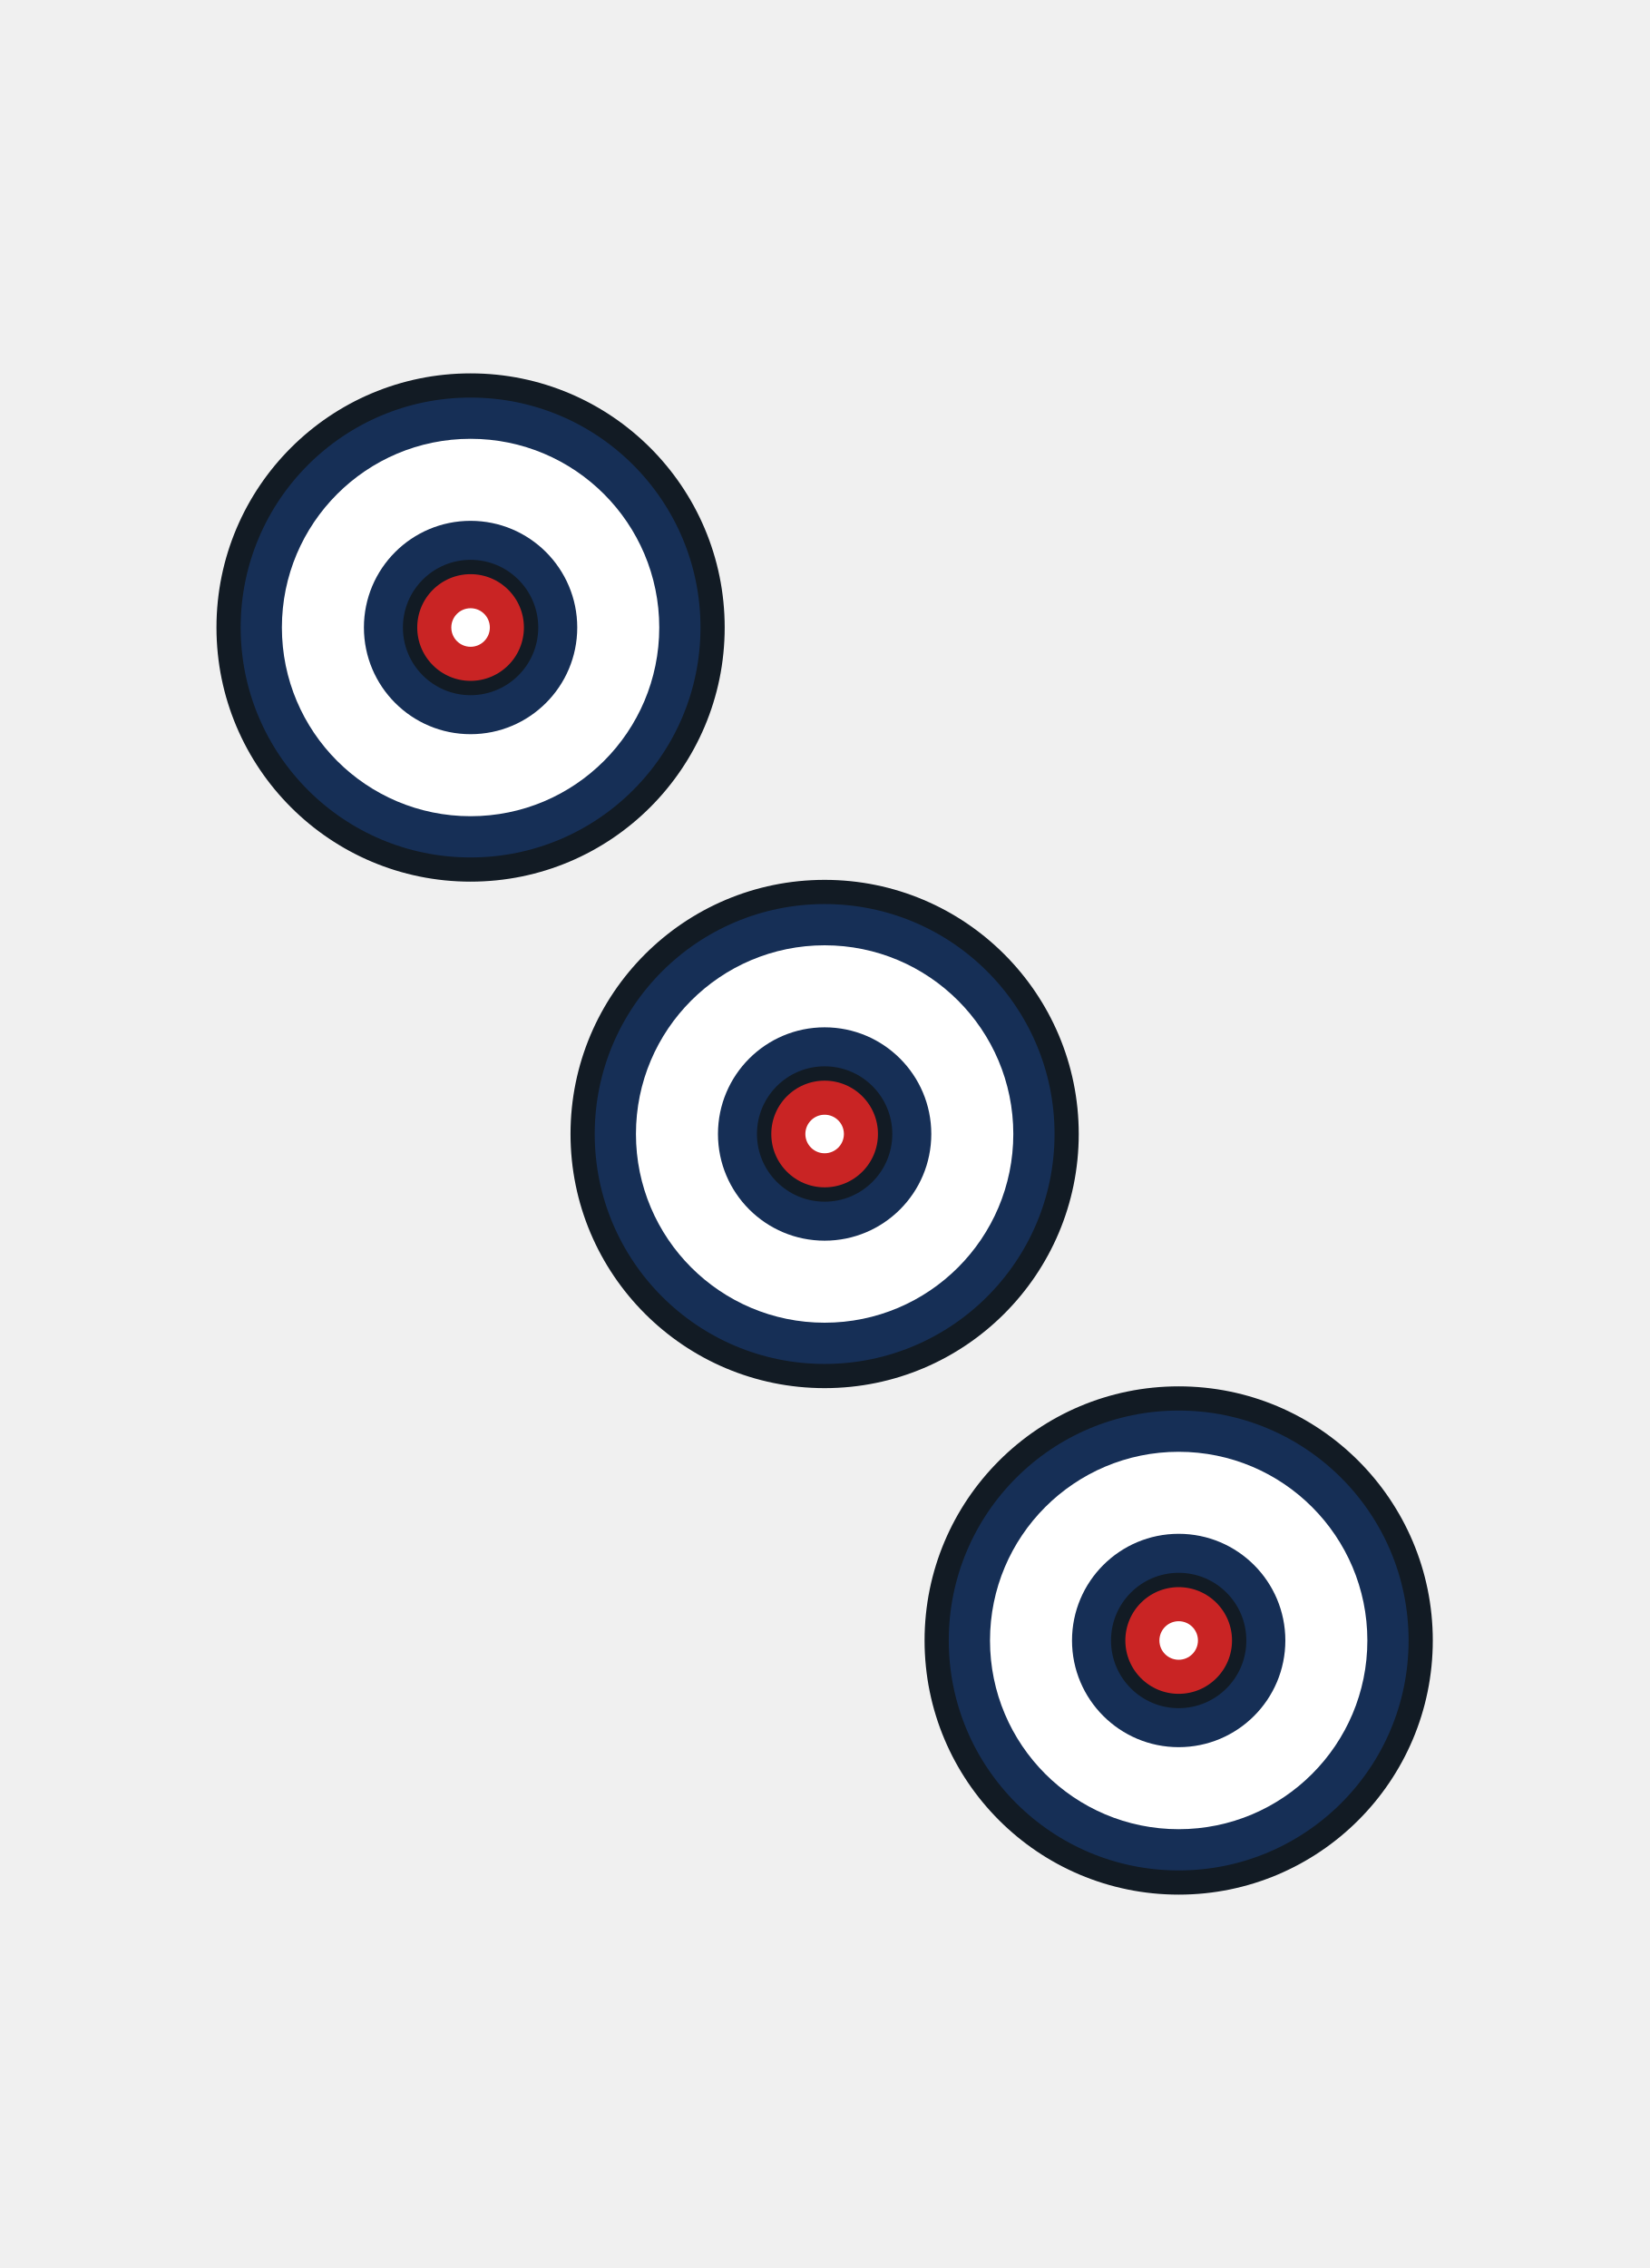
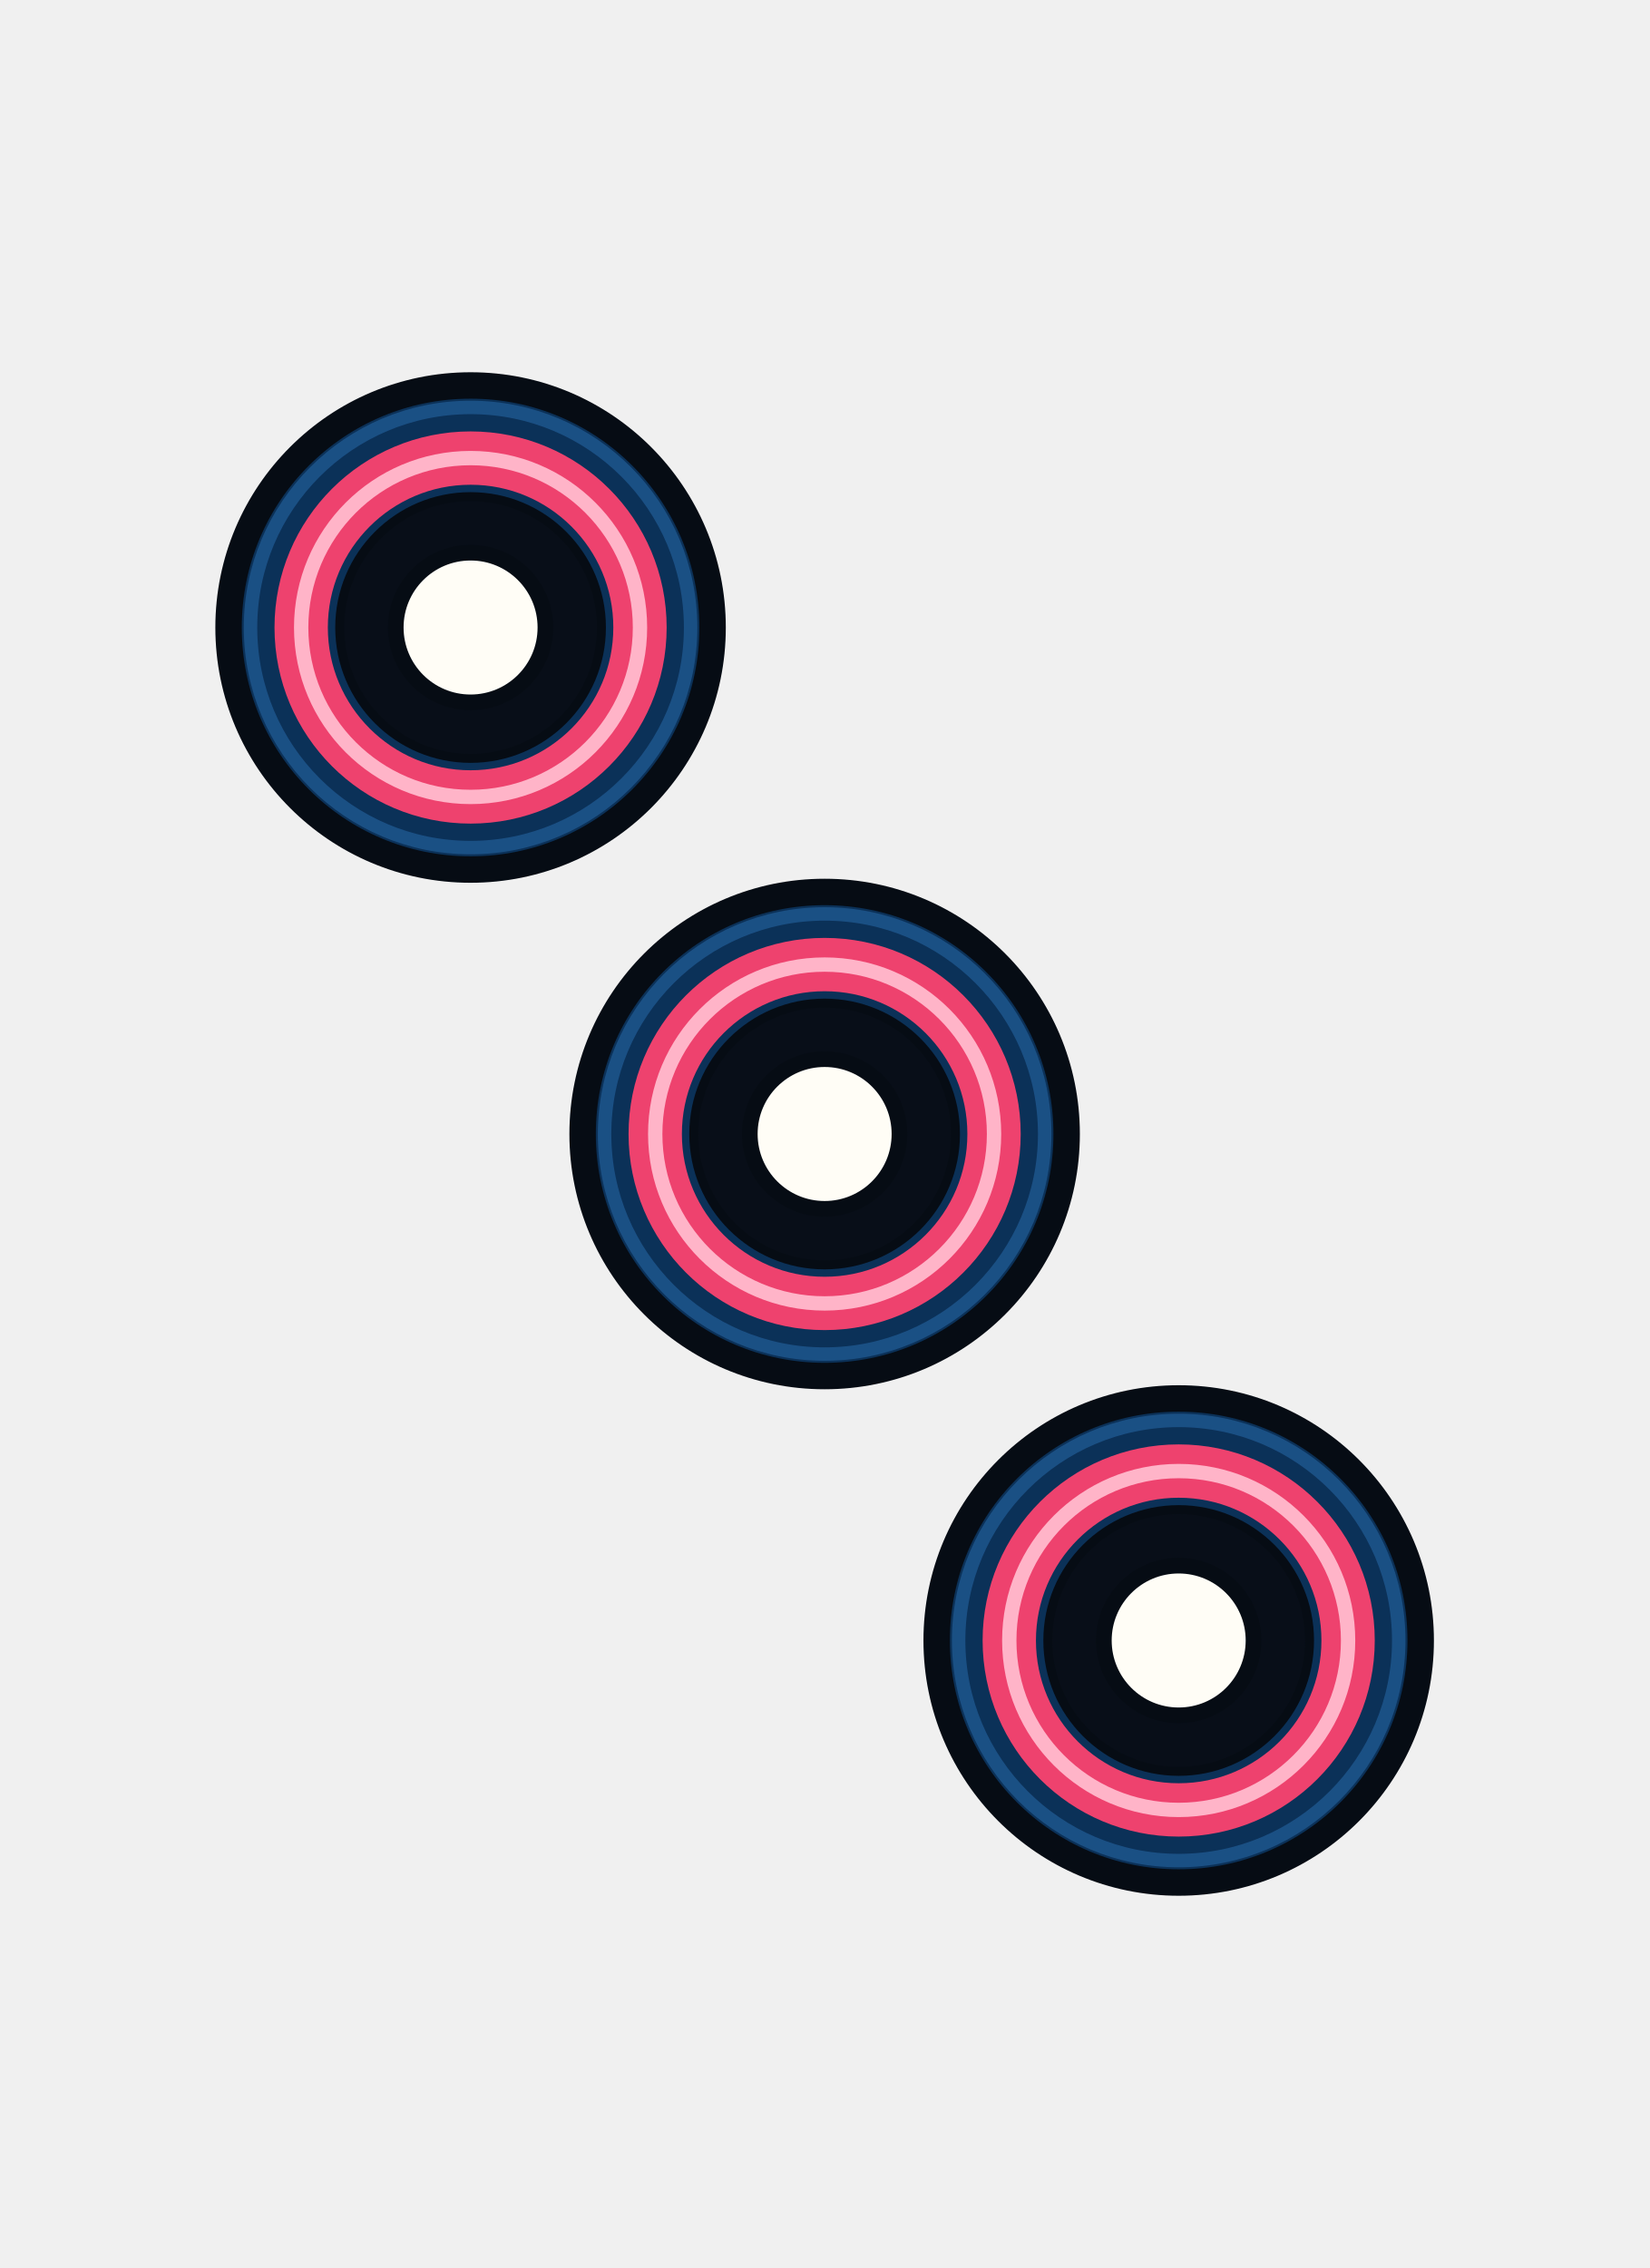
<svg xmlns="http://www.w3.org/2000/svg" width="368" height="506" viewBox="0 0 368 506">
  <g stroke-linecap="round" stroke-linejoin="round">
    <g>
-       <circle cx="105.0" cy="140.0" r="54.0" fill="#162f56" stroke="#121b24" stroke-width="5.4" />
-       <circle cx="105.0" cy="140.0" r="42.1" fill="#ffffff" />
-       <circle cx="105.0" cy="140.0" r="23.8" fill="#162f56" />
-       <circle cx="105.0" cy="140.0" r="13.5" fill="#c92424" stroke="#121b24" stroke-width="3.2" />
-       <circle cx="105.0" cy="140.0" r="4.3" fill="#ffffff" />
+       <circle cx="105.0" cy="140.0" r="54.0" fill="#0b3158" stroke="#060c14" stroke-width="5.9" />
+       <circle cx="105.0" cy="140.0" r="49.1" fill="none" stroke="#2564a2" stroke-width="3.0" opacity="0.6" />
+       <circle cx="105.0" cy="140.0" r="37.8" fill="none" stroke="#ee426e" stroke-width="11.9" />
+       <circle cx="105.0" cy="140.0" r="37.8" fill="none" stroke="#ffb4c8" stroke-width="3.2" />
+       <circle cx="105.0" cy="140.0" r="29.2" fill="#080e18" stroke="#060c14" stroke-width="2.0" />
+       <circle cx="105.0" cy="140.0" r="16.7" fill="#fffdf6" stroke="#060c14" stroke-width="3.5" />
    </g>
    <g>
-       <circle cx="184.0" cy="253.0" r="54.0" fill="#162f56" stroke="#121b24" stroke-width="5.4" />
-       <circle cx="184.0" cy="253.0" r="42.1" fill="#ffffff" />
-       <circle cx="184.0" cy="253.0" r="23.8" fill="#162f56" />
-       <circle cx="184.0" cy="253.0" r="13.5" fill="#c92424" stroke="#121b24" stroke-width="3.2" />
-       <circle cx="184.0" cy="253.0" r="4.3" fill="#ffffff" />
+       <circle cx="184.0" cy="253.0" r="54.0" fill="#0b3158" stroke="#060c14" stroke-width="5.9" />
+       <circle cx="184.0" cy="253.0" r="49.1" fill="none" stroke="#2564a2" stroke-width="3.0" opacity="0.6" />
+       <circle cx="184.0" cy="253.0" r="37.8" fill="none" stroke="#ee426e" stroke-width="11.9" />
+       <circle cx="184.0" cy="253.0" r="37.8" fill="none" stroke="#ffb4c8" stroke-width="3.2" />
+       <circle cx="184.0" cy="253.0" r="29.2" fill="#080e18" stroke="#060c14" stroke-width="2.0" />
+       <circle cx="184.0" cy="253.0" r="16.7" fill="#fffdf6" stroke="#060c14" stroke-width="3.5" />
    </g>
    <g>
-       <circle cx="263.0" cy="366.0" r="54.0" fill="#162f56" stroke="#121b24" stroke-width="5.4" />
-       <circle cx="263.0" cy="366.0" r="42.1" fill="#ffffff" />
-       <circle cx="263.0" cy="366.0" r="23.8" fill="#162f56" />
-       <circle cx="263.0" cy="366.0" r="13.5" fill="#c92424" stroke="#121b24" stroke-width="3.2" />
-       <circle cx="263.0" cy="366.0" r="4.3" fill="#ffffff" />
+       <circle cx="263.0" cy="366.0" r="54.0" fill="#0b3158" stroke="#060c14" stroke-width="5.9" />
+       <circle cx="263.0" cy="366.0" r="49.1" fill="none" stroke="#2564a2" stroke-width="3.0" opacity="0.6" />
+       <circle cx="263.0" cy="366.0" r="37.8" fill="none" stroke="#ee426e" stroke-width="11.9" />
+       <circle cx="263.0" cy="366.0" r="37.8" fill="none" stroke="#ffb4c8" stroke-width="3.2" />
+       <circle cx="263.0" cy="366.0" r="29.2" fill="#080e18" stroke="#060c14" stroke-width="2.0" />
+       <circle cx="263.0" cy="366.0" r="16.7" fill="#fffdf6" stroke="#060c14" stroke-width="3.5" />
    </g>
  </g>
</svg>
